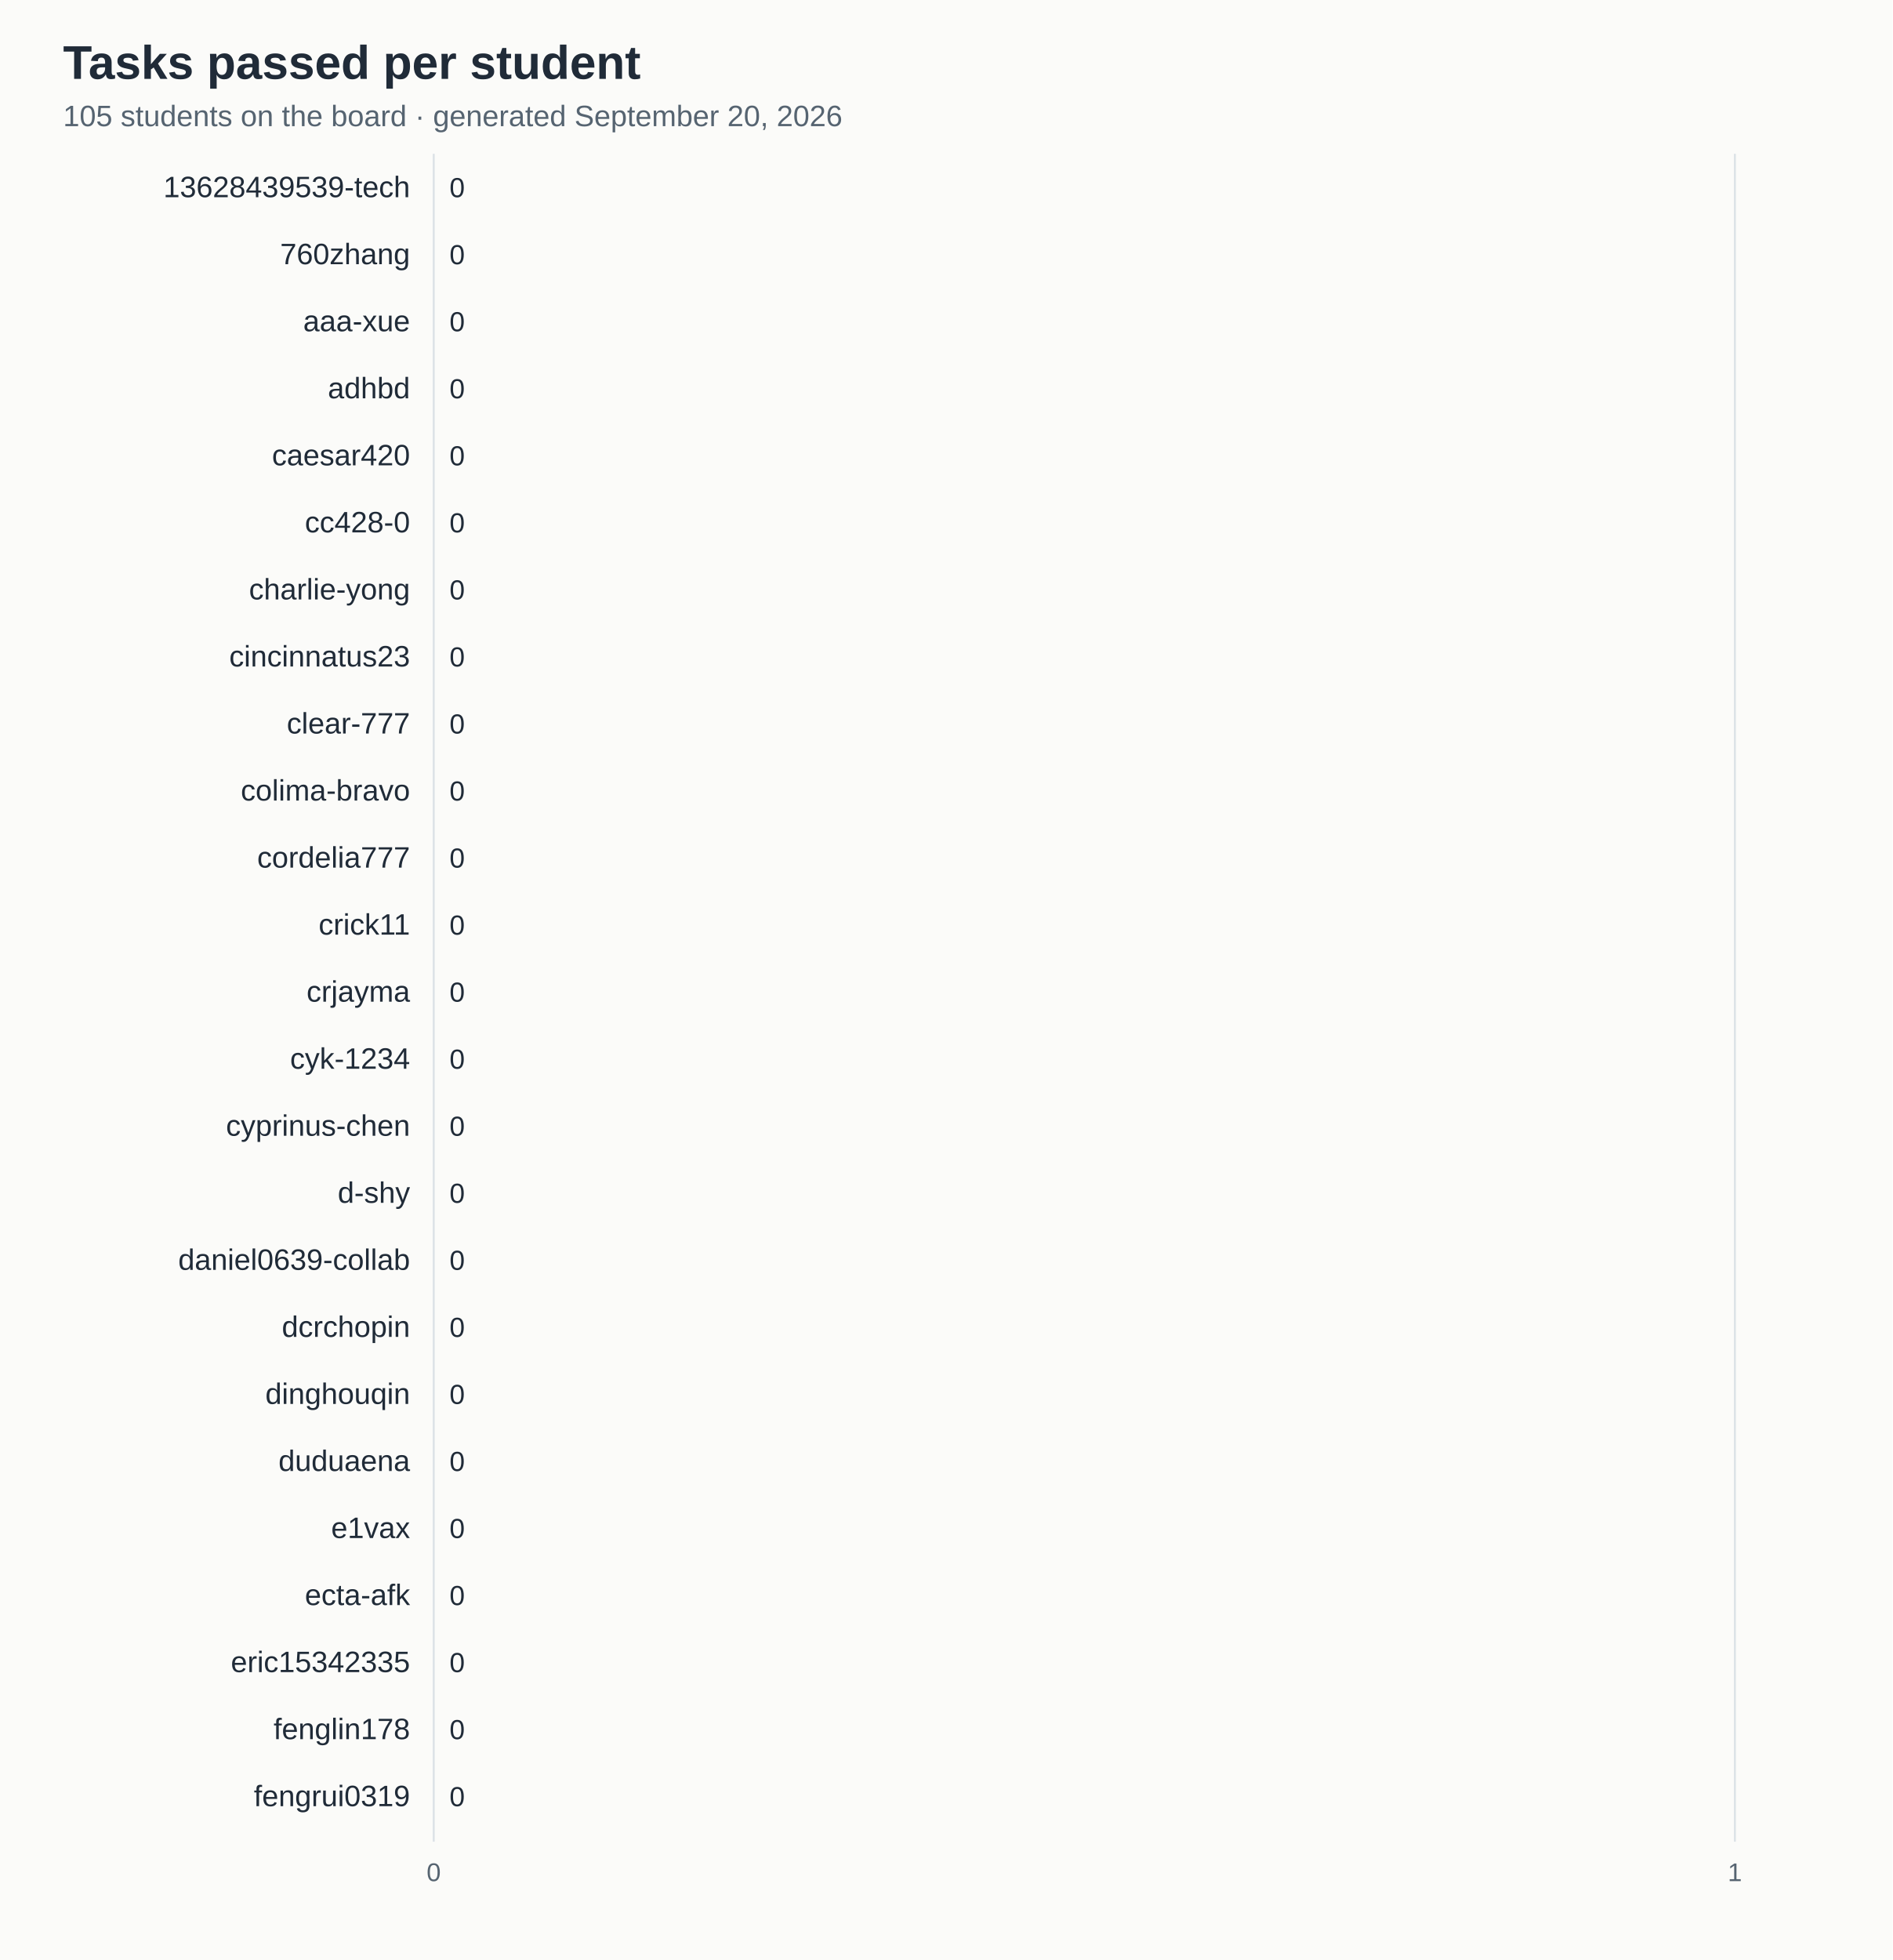
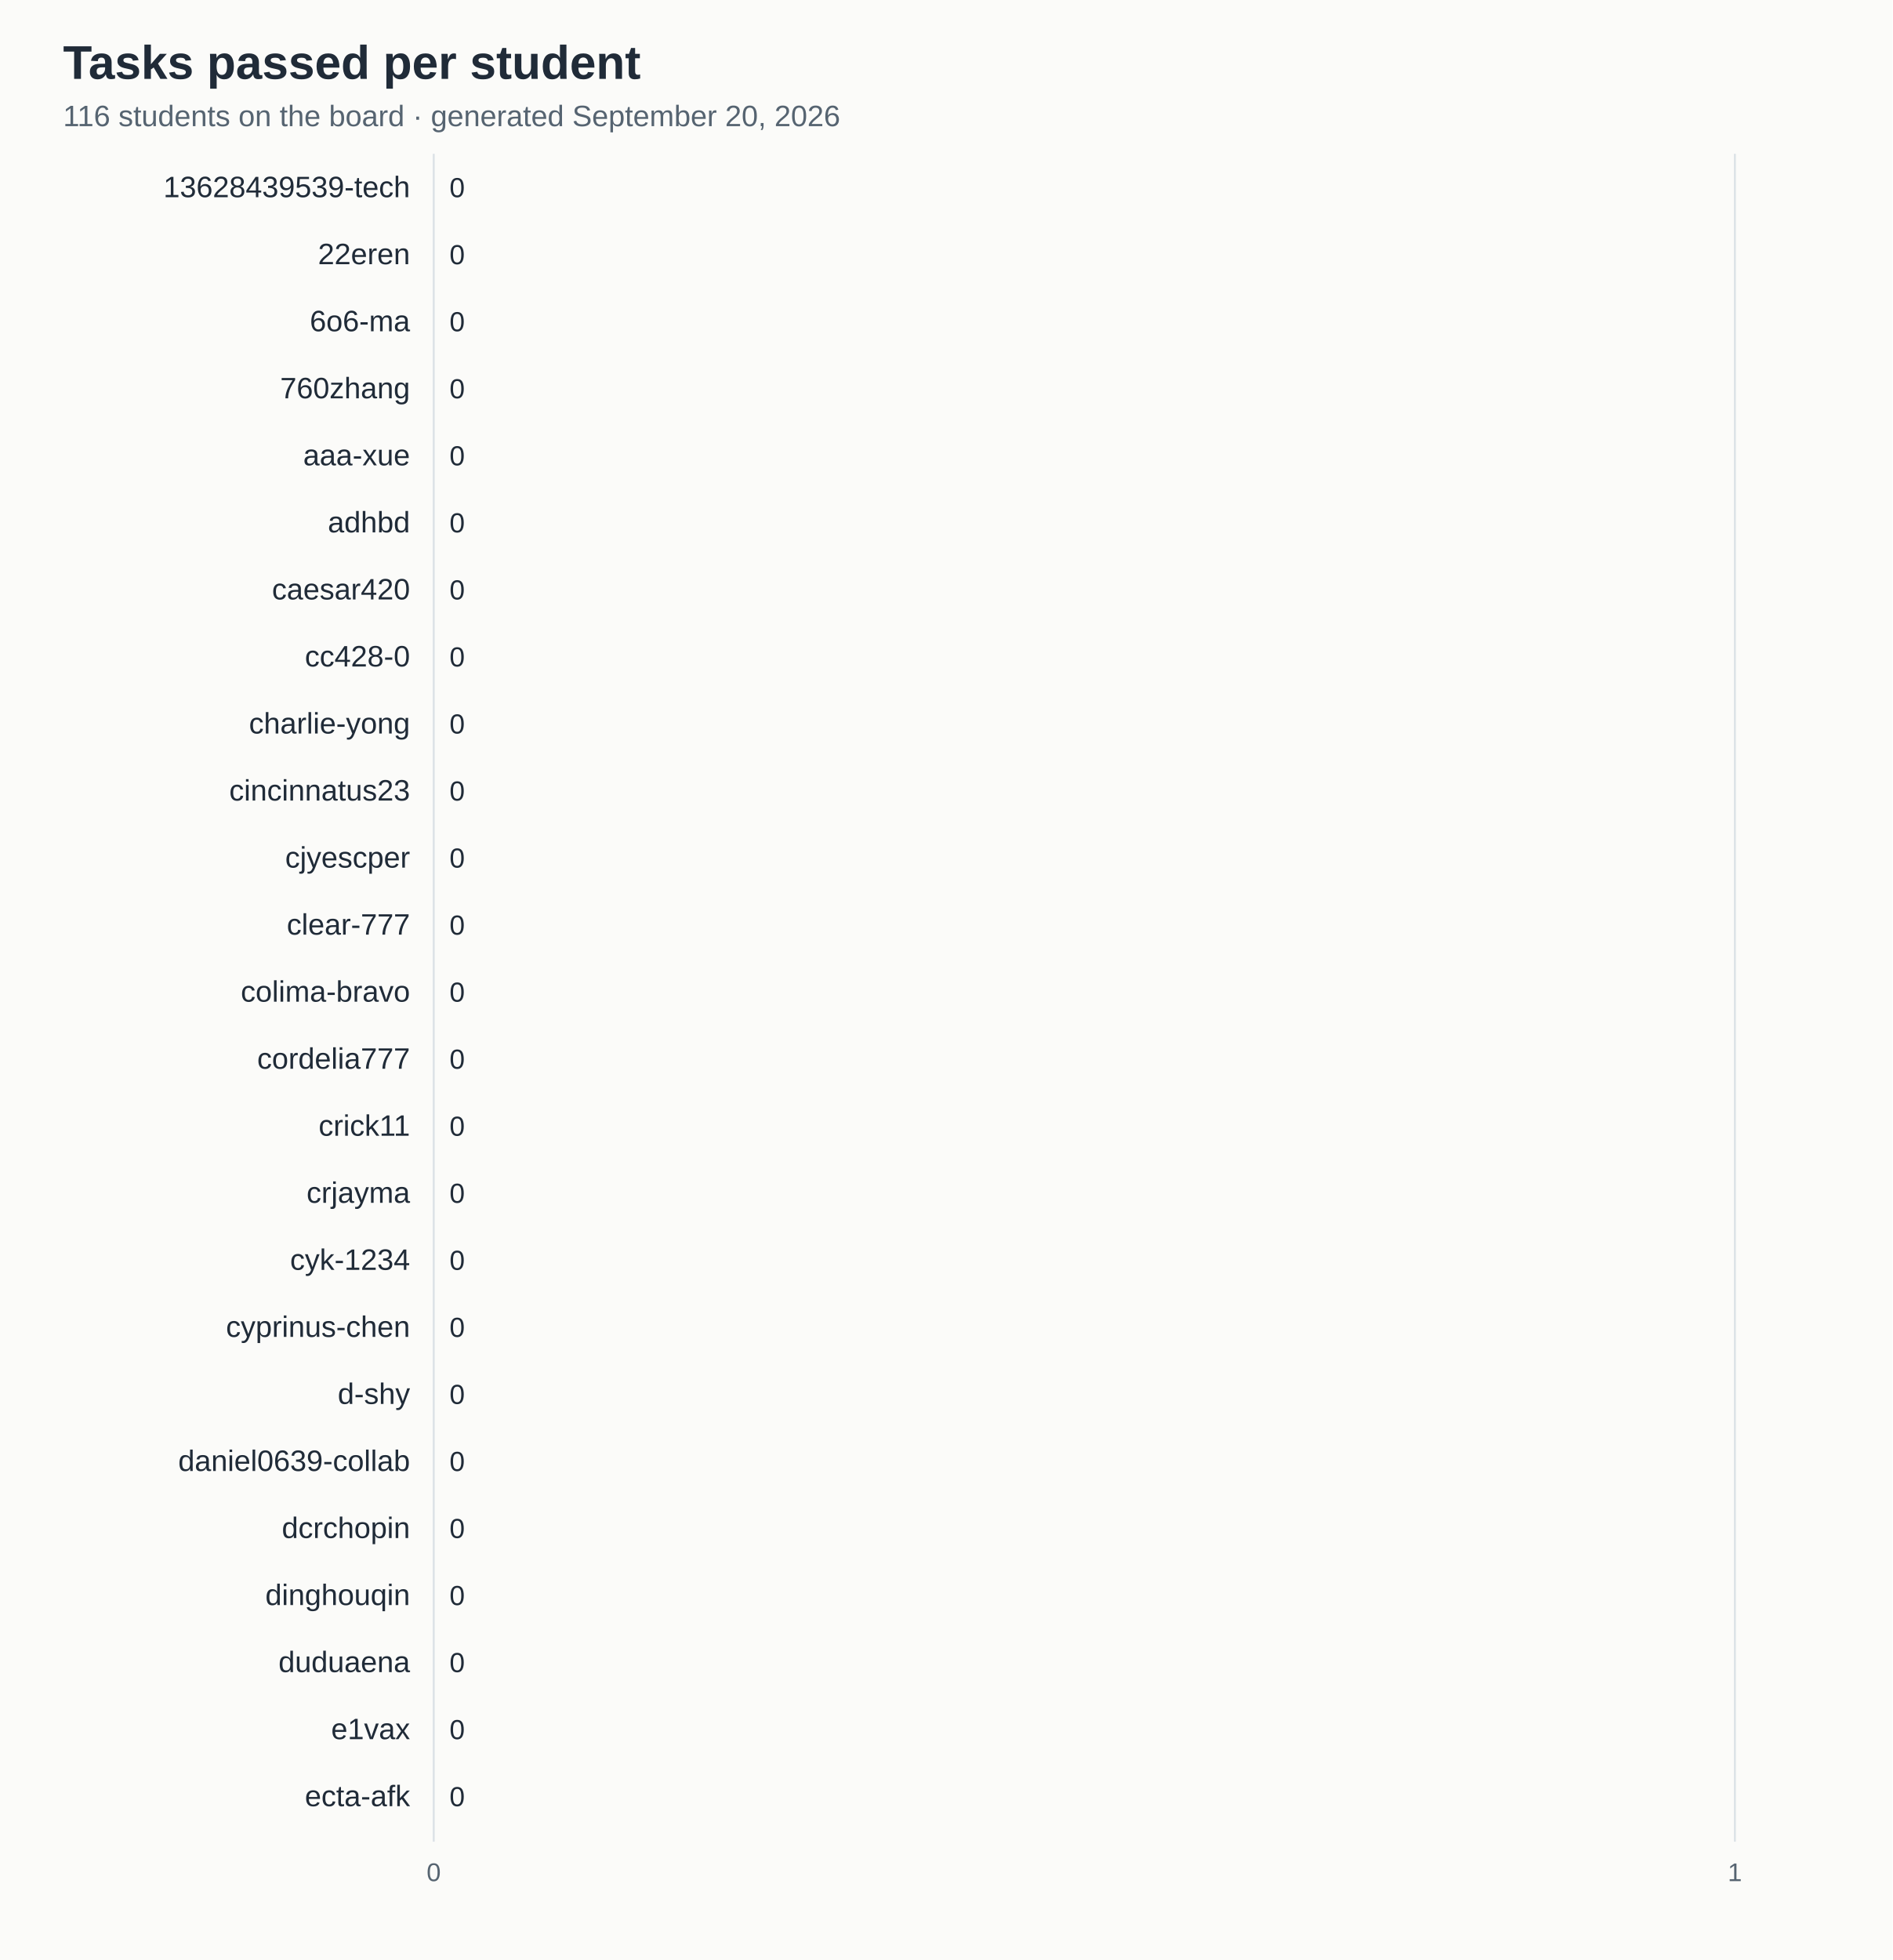
<svg xmlns="http://www.w3.org/2000/svg" width="960" height="994" viewBox="0 0 960 994" role="img" aria-labelledby="t" font-family="Arial, Helvetica Neue, PingFang SC, sans-serif">
  <rect width="960" height="994" fill="#fbfbf9" />
  <text x="32" y="40" font-size="24" font-weight="700" fill="#202b38">Tasks passed per student</text>
-   <text x="32" y="64" font-size="15" fill="#566471">105 students on the board · generated September 20, 2026</text>
+   <text x="32" y="64" font-size="15" fill="#566471">116 students on the board · generated September 20, 2026</text>
  <line x1="220.0" y1="78" x2="220.0" y2="934" stroke="#dce2e7" />
  <text x="220.0" y="954" font-size="13" fill="#566471" text-anchor="middle">0</text>
  <line x1="880.0" y1="78" x2="880.0" y2="934" stroke="#dce2e7" />
  <text x="880.0" y="954" font-size="13" fill="#566471" text-anchor="middle">1</text>
  <text x="208" y="100.0" font-size="15" fill="#202b38" text-anchor="end">13628439539-tech</text>
  <text x="228.0" y="100.0" font-size="14" fill="#202b38">0</text>
-   <text x="208" y="134.0" font-size="15" fill="#202b38" text-anchor="end">760zhang</text>
+   <text x="208" y="134.0" font-size="15" fill="#202b38" text-anchor="end">22eren</text>
  <text x="228.0" y="134.0" font-size="14" fill="#202b38">0</text>
-   <text x="208" y="168.0" font-size="15" fill="#202b38" text-anchor="end">aaa-xue</text>
+   <text x="208" y="168.0" font-size="15" fill="#202b38" text-anchor="end">6o6-ma</text>
  <text x="228.0" y="168.0" font-size="14" fill="#202b38">0</text>
-   <text x="208" y="202.0" font-size="15" fill="#202b38" text-anchor="end">adhbd</text>
+   <text x="208" y="202.0" font-size="15" fill="#202b38" text-anchor="end">760zhang</text>
  <text x="228.0" y="202.0" font-size="14" fill="#202b38">0</text>
-   <text x="208" y="236.0" font-size="15" fill="#202b38" text-anchor="end">caesar420</text>
+   <text x="208" y="236.0" font-size="15" fill="#202b38" text-anchor="end">aaa-xue</text>
  <text x="228.0" y="236.0" font-size="14" fill="#202b38">0</text>
-   <text x="208" y="270.0" font-size="15" fill="#202b38" text-anchor="end">cc428-0</text>
+   <text x="208" y="270.0" font-size="15" fill="#202b38" text-anchor="end">adhbd</text>
  <text x="228.0" y="270.0" font-size="14" fill="#202b38">0</text>
-   <text x="208" y="304.0" font-size="15" fill="#202b38" text-anchor="end">charlie-yong</text>
+   <text x="208" y="304.0" font-size="15" fill="#202b38" text-anchor="end">caesar420</text>
  <text x="228.0" y="304.0" font-size="14" fill="#202b38">0</text>
-   <text x="208" y="338.0" font-size="15" fill="#202b38" text-anchor="end">cincinnatus23</text>
+   <text x="208" y="338.0" font-size="15" fill="#202b38" text-anchor="end">cc428-0</text>
  <text x="228.0" y="338.0" font-size="14" fill="#202b38">0</text>
-   <text x="208" y="372.0" font-size="15" fill="#202b38" text-anchor="end">clear-777</text>
+   <text x="208" y="372.0" font-size="15" fill="#202b38" text-anchor="end">charlie-yong</text>
  <text x="228.0" y="372.0" font-size="14" fill="#202b38">0</text>
-   <text x="208" y="406.0" font-size="15" fill="#202b38" text-anchor="end">colima-bravo</text>
+   <text x="208" y="406.0" font-size="15" fill="#202b38" text-anchor="end">cincinnatus23</text>
  <text x="228.0" y="406.0" font-size="14" fill="#202b38">0</text>
-   <text x="208" y="440.0" font-size="15" fill="#202b38" text-anchor="end">cordelia777</text>
+   <text x="208" y="440.0" font-size="15" fill="#202b38" text-anchor="end">cjyescper</text>
  <text x="228.0" y="440.0" font-size="14" fill="#202b38">0</text>
-   <text x="208" y="474.0" font-size="15" fill="#202b38" text-anchor="end">crick11</text>
+   <text x="208" y="474.0" font-size="15" fill="#202b38" text-anchor="end">clear-777</text>
  <text x="228.0" y="474.0" font-size="14" fill="#202b38">0</text>
-   <text x="208" y="508.0" font-size="15" fill="#202b38" text-anchor="end">crjayma</text>
+   <text x="208" y="508.0" font-size="15" fill="#202b38" text-anchor="end">colima-bravo</text>
  <text x="228.0" y="508.0" font-size="14" fill="#202b38">0</text>
-   <text x="208" y="542.0" font-size="15" fill="#202b38" text-anchor="end">cyk-1234</text>
+   <text x="208" y="542.0" font-size="15" fill="#202b38" text-anchor="end">cordelia777</text>
  <text x="228.0" y="542.0" font-size="14" fill="#202b38">0</text>
-   <text x="208" y="576.0" font-size="15" fill="#202b38" text-anchor="end">cyprinus-chen</text>
+   <text x="208" y="576.0" font-size="15" fill="#202b38" text-anchor="end">crick11</text>
  <text x="228.0" y="576.0" font-size="14" fill="#202b38">0</text>
-   <text x="208" y="610.0" font-size="15" fill="#202b38" text-anchor="end">d-shy</text>
+   <text x="208" y="610.0" font-size="15" fill="#202b38" text-anchor="end">crjayma</text>
  <text x="228.0" y="610.0" font-size="14" fill="#202b38">0</text>
-   <text x="208" y="644.0" font-size="15" fill="#202b38" text-anchor="end">daniel0639-collab</text>
+   <text x="208" y="644.0" font-size="15" fill="#202b38" text-anchor="end">cyk-1234</text>
  <text x="228.0" y="644.0" font-size="14" fill="#202b38">0</text>
-   <text x="208" y="678.0" font-size="15" fill="#202b38" text-anchor="end">dcrchopin</text>
+   <text x="208" y="678.0" font-size="15" fill="#202b38" text-anchor="end">cyprinus-chen</text>
  <text x="228.0" y="678.0" font-size="14" fill="#202b38">0</text>
-   <text x="208" y="712.0" font-size="15" fill="#202b38" text-anchor="end">dinghouqin</text>
+   <text x="208" y="712.0" font-size="15" fill="#202b38" text-anchor="end">d-shy</text>
  <text x="228.0" y="712.0" font-size="14" fill="#202b38">0</text>
-   <text x="208" y="746.0" font-size="15" fill="#202b38" text-anchor="end">duduaena</text>
+   <text x="208" y="746.0" font-size="15" fill="#202b38" text-anchor="end">daniel0639-collab</text>
  <text x="228.0" y="746.0" font-size="14" fill="#202b38">0</text>
-   <text x="208" y="780.0" font-size="15" fill="#202b38" text-anchor="end">e1vax</text>
+   <text x="208" y="780.0" font-size="15" fill="#202b38" text-anchor="end">dcrchopin</text>
  <text x="228.0" y="780.0" font-size="14" fill="#202b38">0</text>
-   <text x="208" y="814.0" font-size="15" fill="#202b38" text-anchor="end">ecta-afk</text>
+   <text x="208" y="814.0" font-size="15" fill="#202b38" text-anchor="end">dinghouqin</text>
  <text x="228.0" y="814.0" font-size="14" fill="#202b38">0</text>
-   <text x="208" y="848.0" font-size="15" fill="#202b38" text-anchor="end">eric15342335</text>
+   <text x="208" y="848.0" font-size="15" fill="#202b38" text-anchor="end">duduaena</text>
  <text x="228.0" y="848.0" font-size="14" fill="#202b38">0</text>
-   <text x="208" y="882.0" font-size="15" fill="#202b38" text-anchor="end">fenglin178</text>
+   <text x="208" y="882.0" font-size="15" fill="#202b38" text-anchor="end">e1vax</text>
  <text x="228.0" y="882.0" font-size="14" fill="#202b38">0</text>
-   <text x="208" y="916.0" font-size="15" fill="#202b38" text-anchor="end">fengrui0319</text>
+   <text x="208" y="916.0" font-size="15" fill="#202b38" text-anchor="end">ecta-afk</text>
  <text x="228.0" y="916.0" font-size="14" fill="#202b38">0</text>
</svg>
